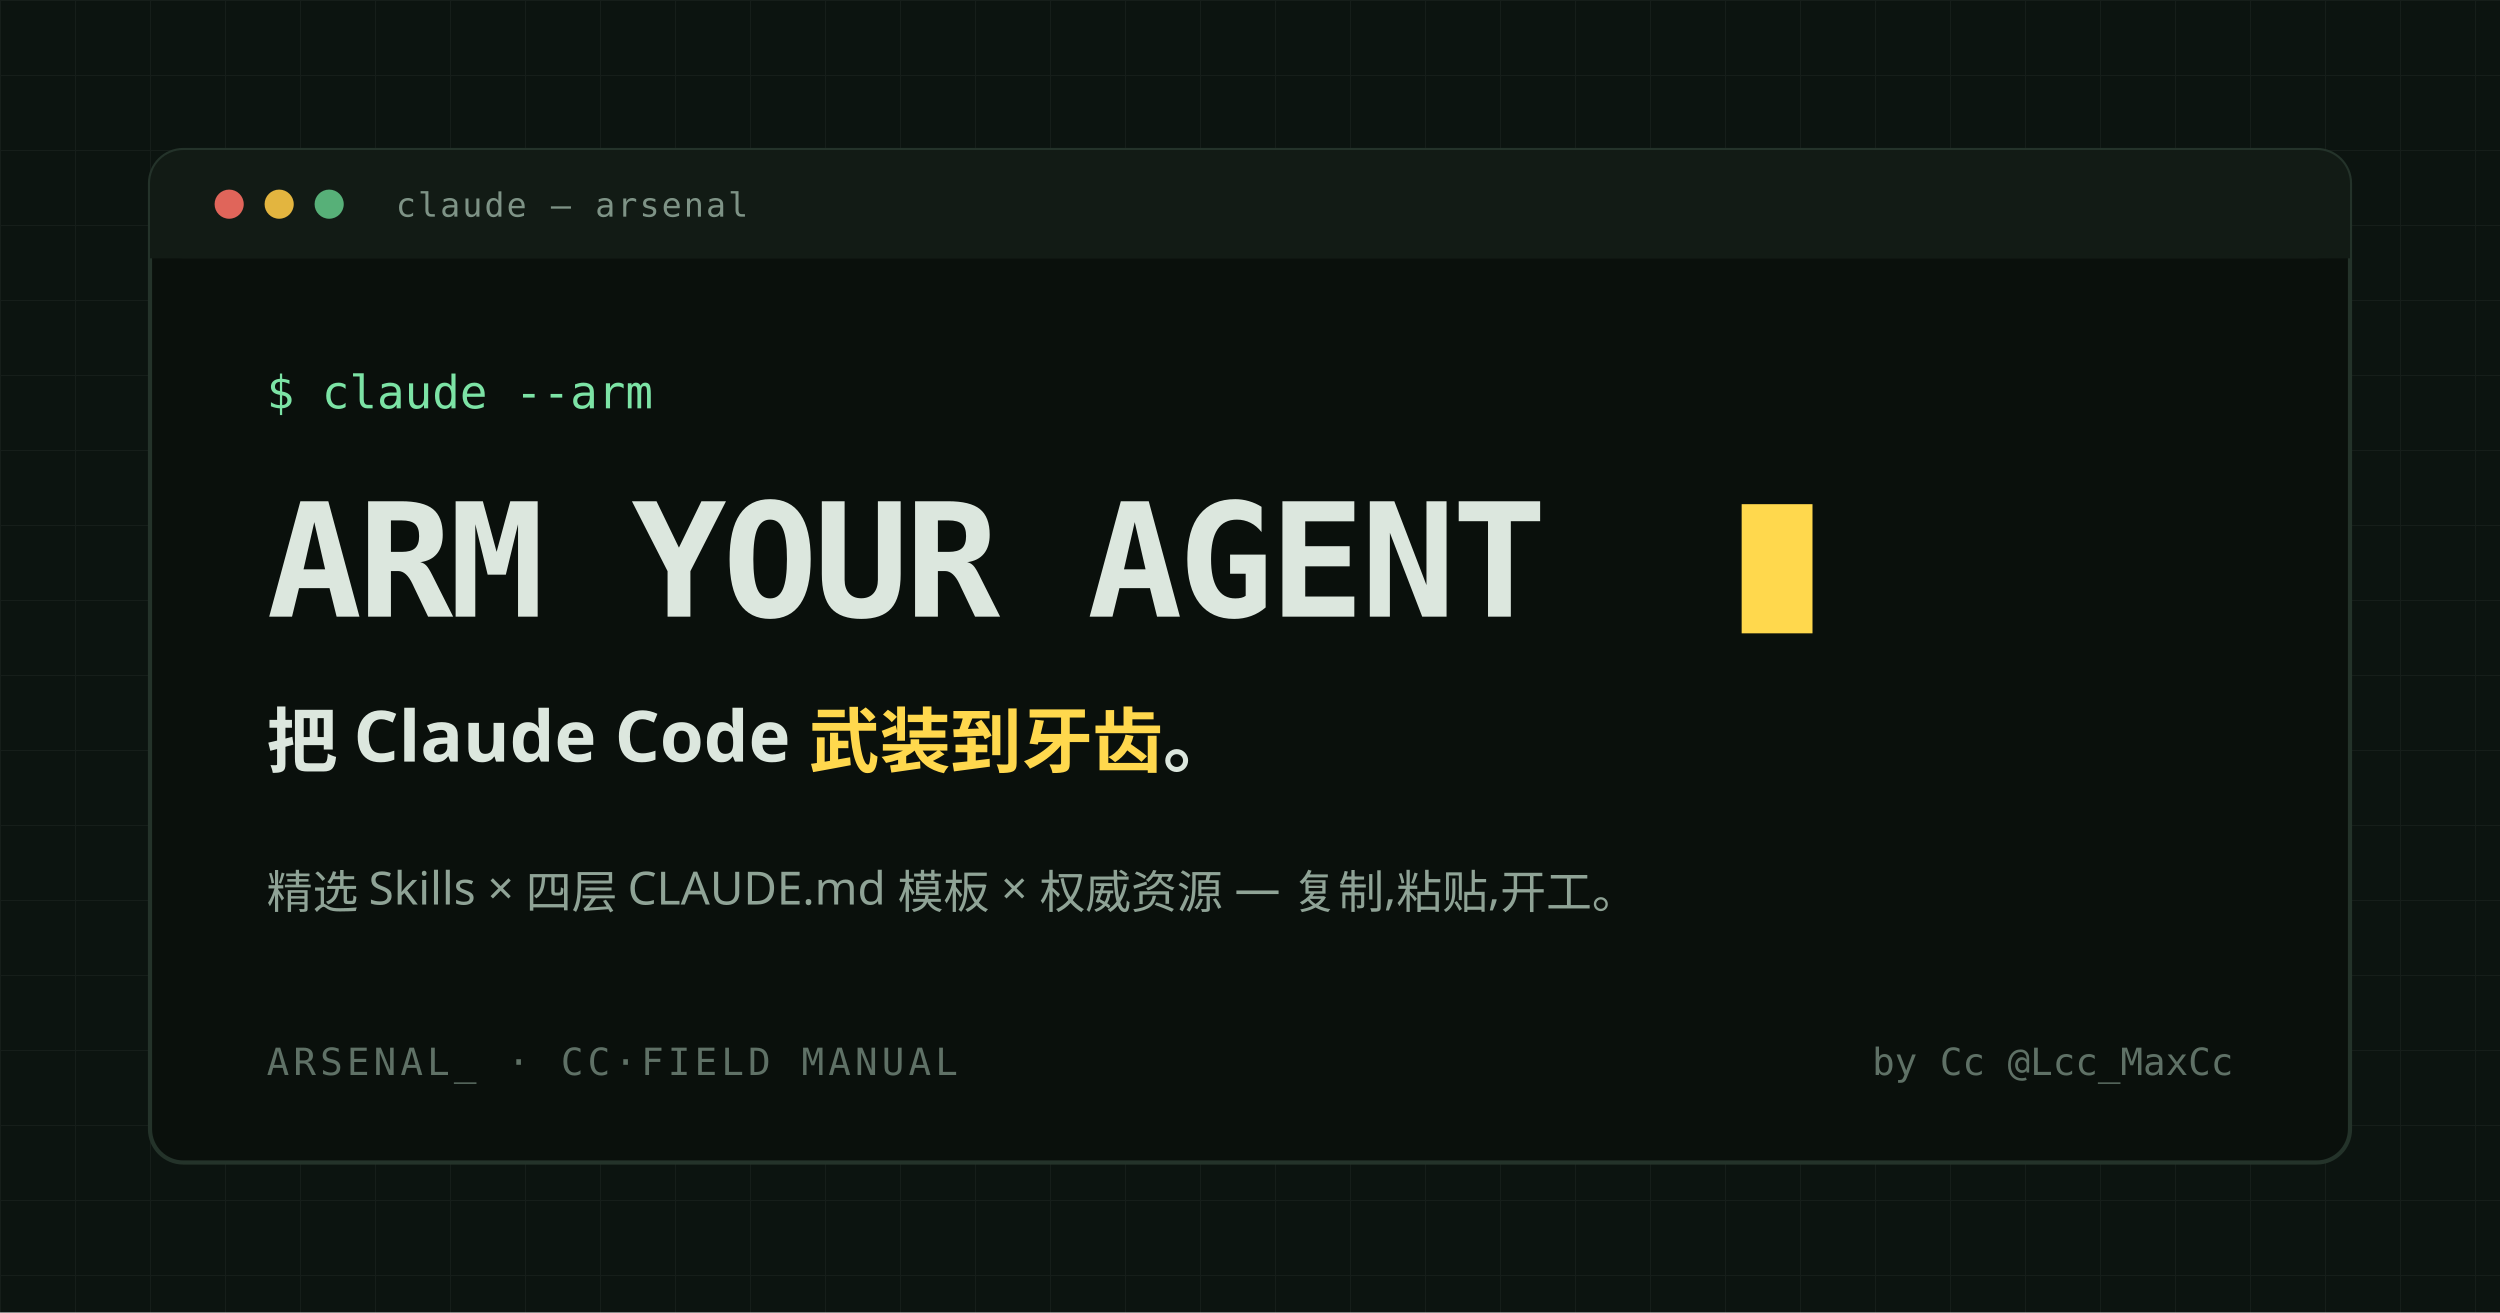
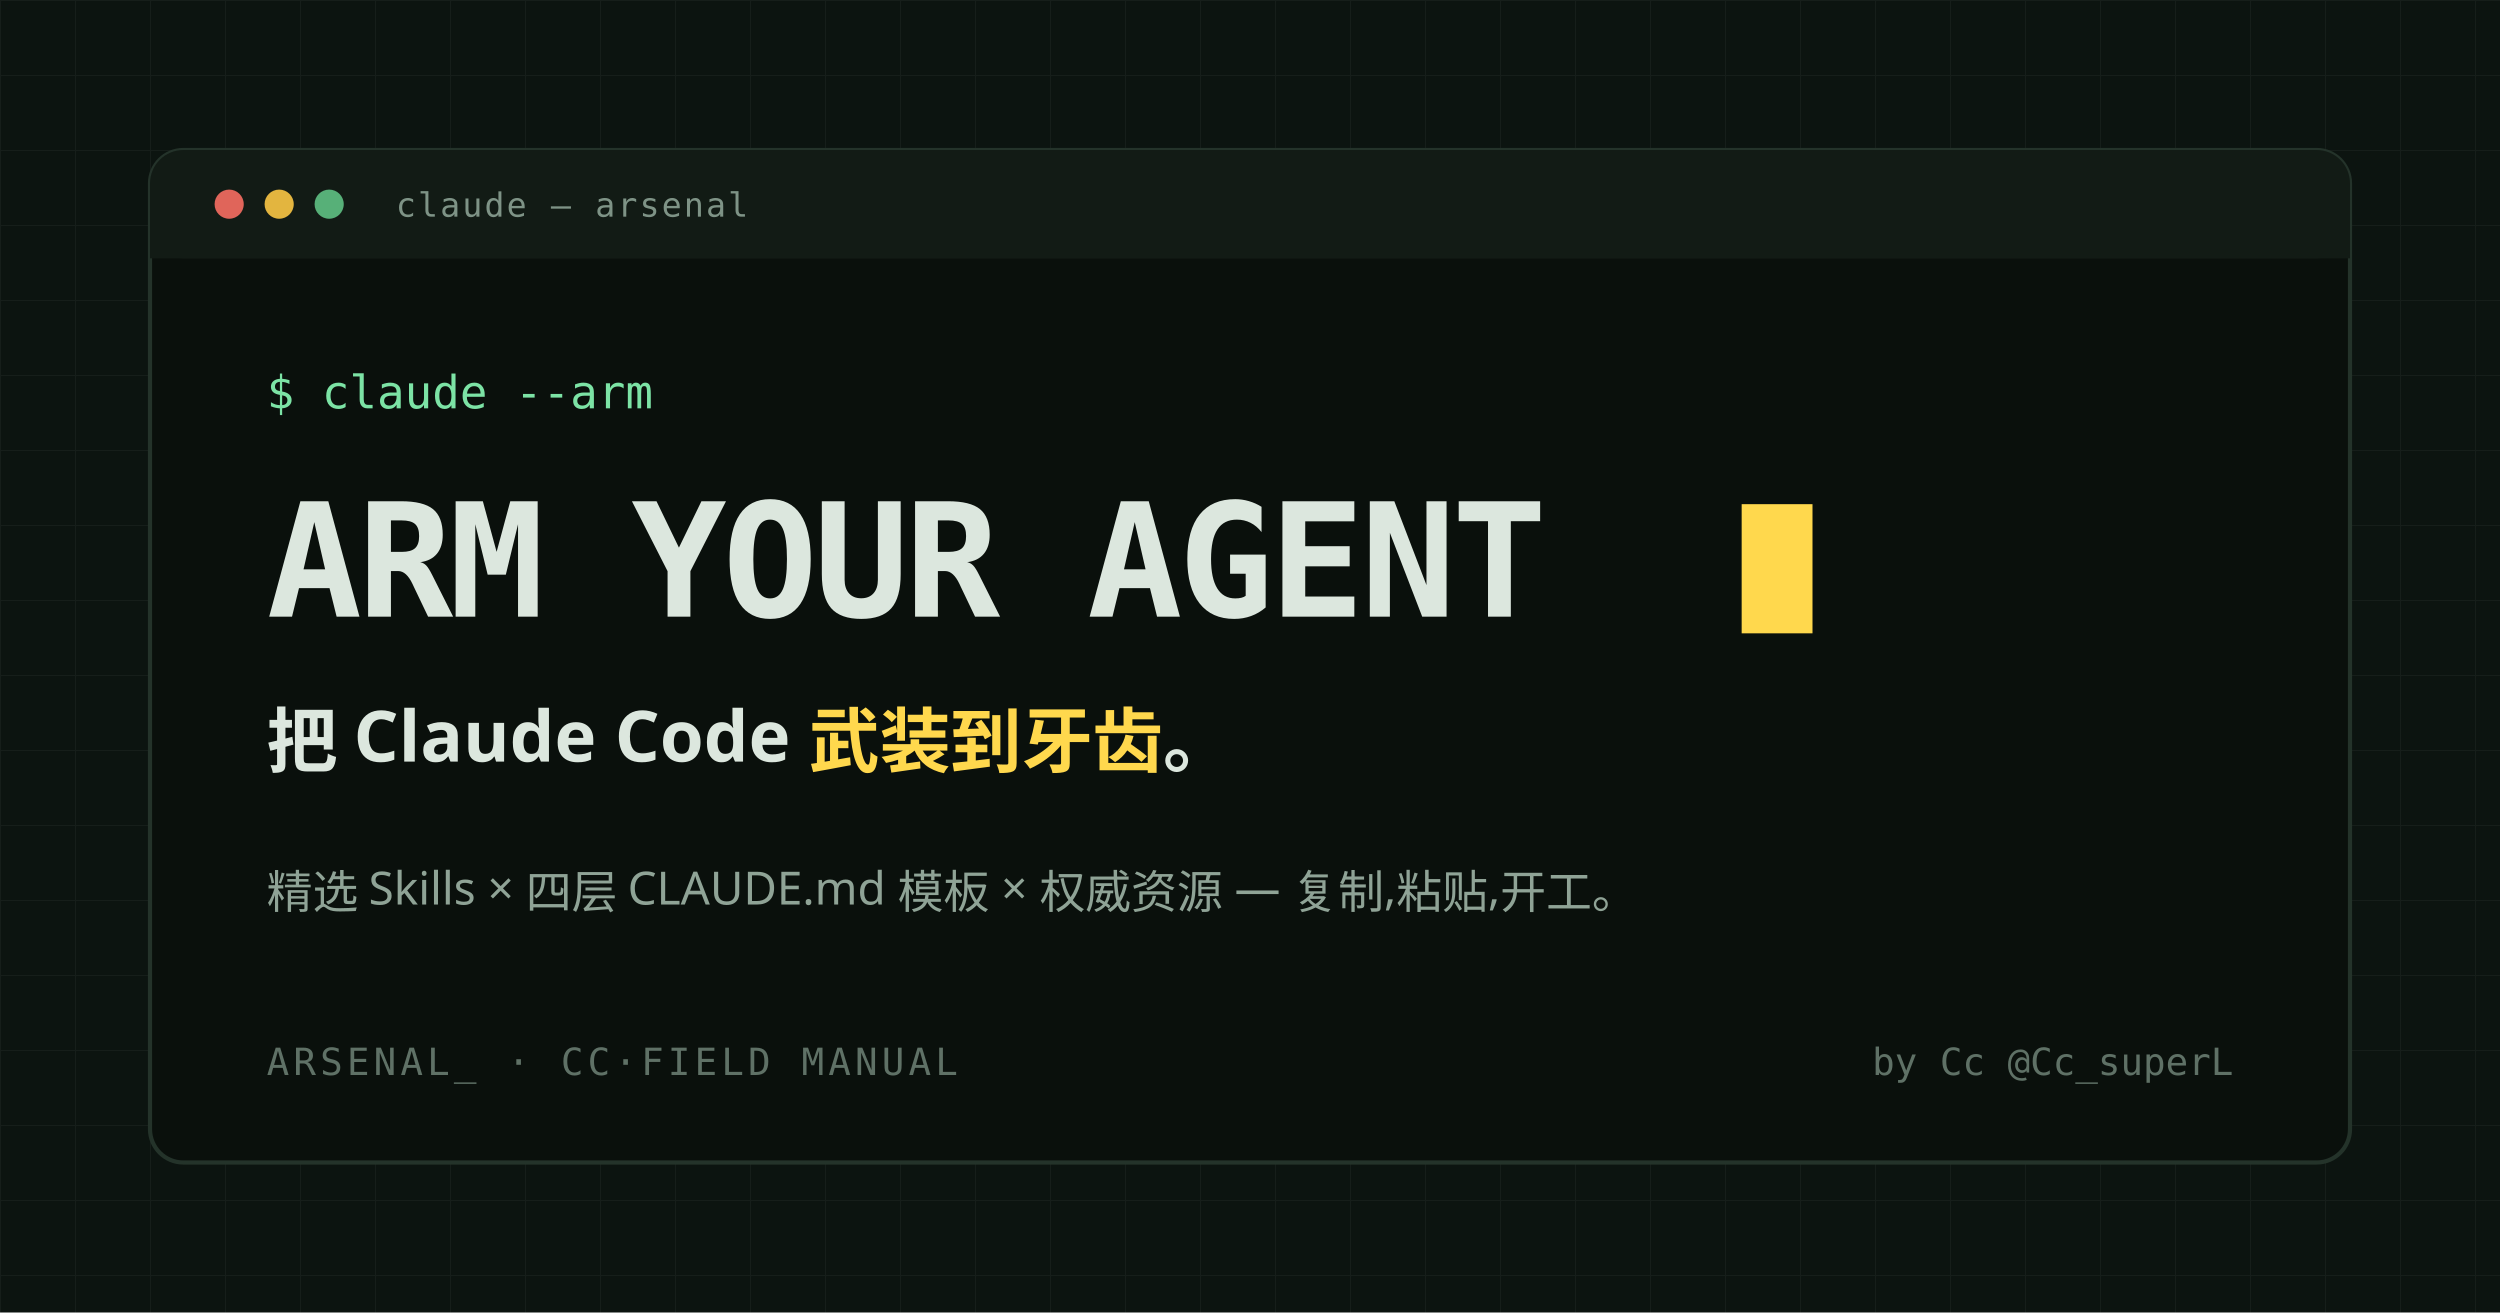
<svg xmlns="http://www.w3.org/2000/svg" width="1200" height="630" viewBox="0 0 1200 630">
  <defs>
    <pattern id="grid" width="36" height="36" patternUnits="userSpaceOnUse">
      <path d="M36 0H0V36" fill="none" stroke="rgba(220,231,222,.05)" stroke-width="1" />
    </pattern>
  </defs>
  <rect width="1200" height="630" fill="#0C1410" />
  <rect width="1200" height="630" fill="url(#grid)" />
  <rect x="72" y="72" width="1056" height="486" rx="16" fill="#0A100C" stroke="#24332A" stroke-width="2" />
  <rect x="72" y="72" width="1056" height="52" rx="16" fill="#121B15" />
  <rect x="72" y="108" width="1056" height="16" fill="#121B15" />
  <circle cx="110" cy="98" r="7" fill="#e0655a" />
  <circle cx="134" cy="98" r="7" fill="#e3b53f" />
  <circle cx="158" cy="98" r="7" fill="#57b078" />
  <text x="190" y="104" fill="#7E9386" font-family="JetBrains Mono, Menlo, monospace" font-size="16" letter-spacing="1">claude — arsenal</text>
  <text x="128" y="196" fill="#7CE3A5" font-family="JetBrains Mono, Menlo, monospace" font-size="22">$ claude --arm</text>
  <text x="128" y="296" fill="#DCE7DE" font-family="JetBrains Mono, Menlo, monospace" font-size="76" font-weight="700" letter-spacing="-2">ARM YOUR AGENT</text>
  <rect x="836" y="242" width="34" height="62" fill="#FFD84D" />
  <text x="128" y="368" fill="#DCE7DE" font-family="PingFang SC, Noto Sans SC, sans-serif" font-size="34" font-weight="700">把 Claude Code <tspan fill="#FFD84D">武装到牙齿</tspan>。</text>
  <text x="128" y="436" fill="#8FA396" font-family="PingFang SC, Noto Sans SC, sans-serif" font-size="22">精选 Skills × 四层 CLAUDE.md 模板 × 权威资源 — 复制,粘贴,开工。</text>
  <text x="128" y="516" fill="#5F7166" font-family="JetBrains Mono, Menlo, monospace" font-size="18" letter-spacing="2">ARSENAL_ · CC·FIELD MANUAL</text>
-   <text x="1072" y="516" fill="#5F7166" font-family="JetBrains Mono, Menlo, monospace" font-size="18" text-anchor="end">by Cc @Lcc_MaxCc</text>
+   <text x="1072" y="516" fill="#5F7166" font-family="JetBrains Mono, Menlo, monospace" font-size="18" text-anchor="end">by Cc @Cc_superL</text>
</svg>
